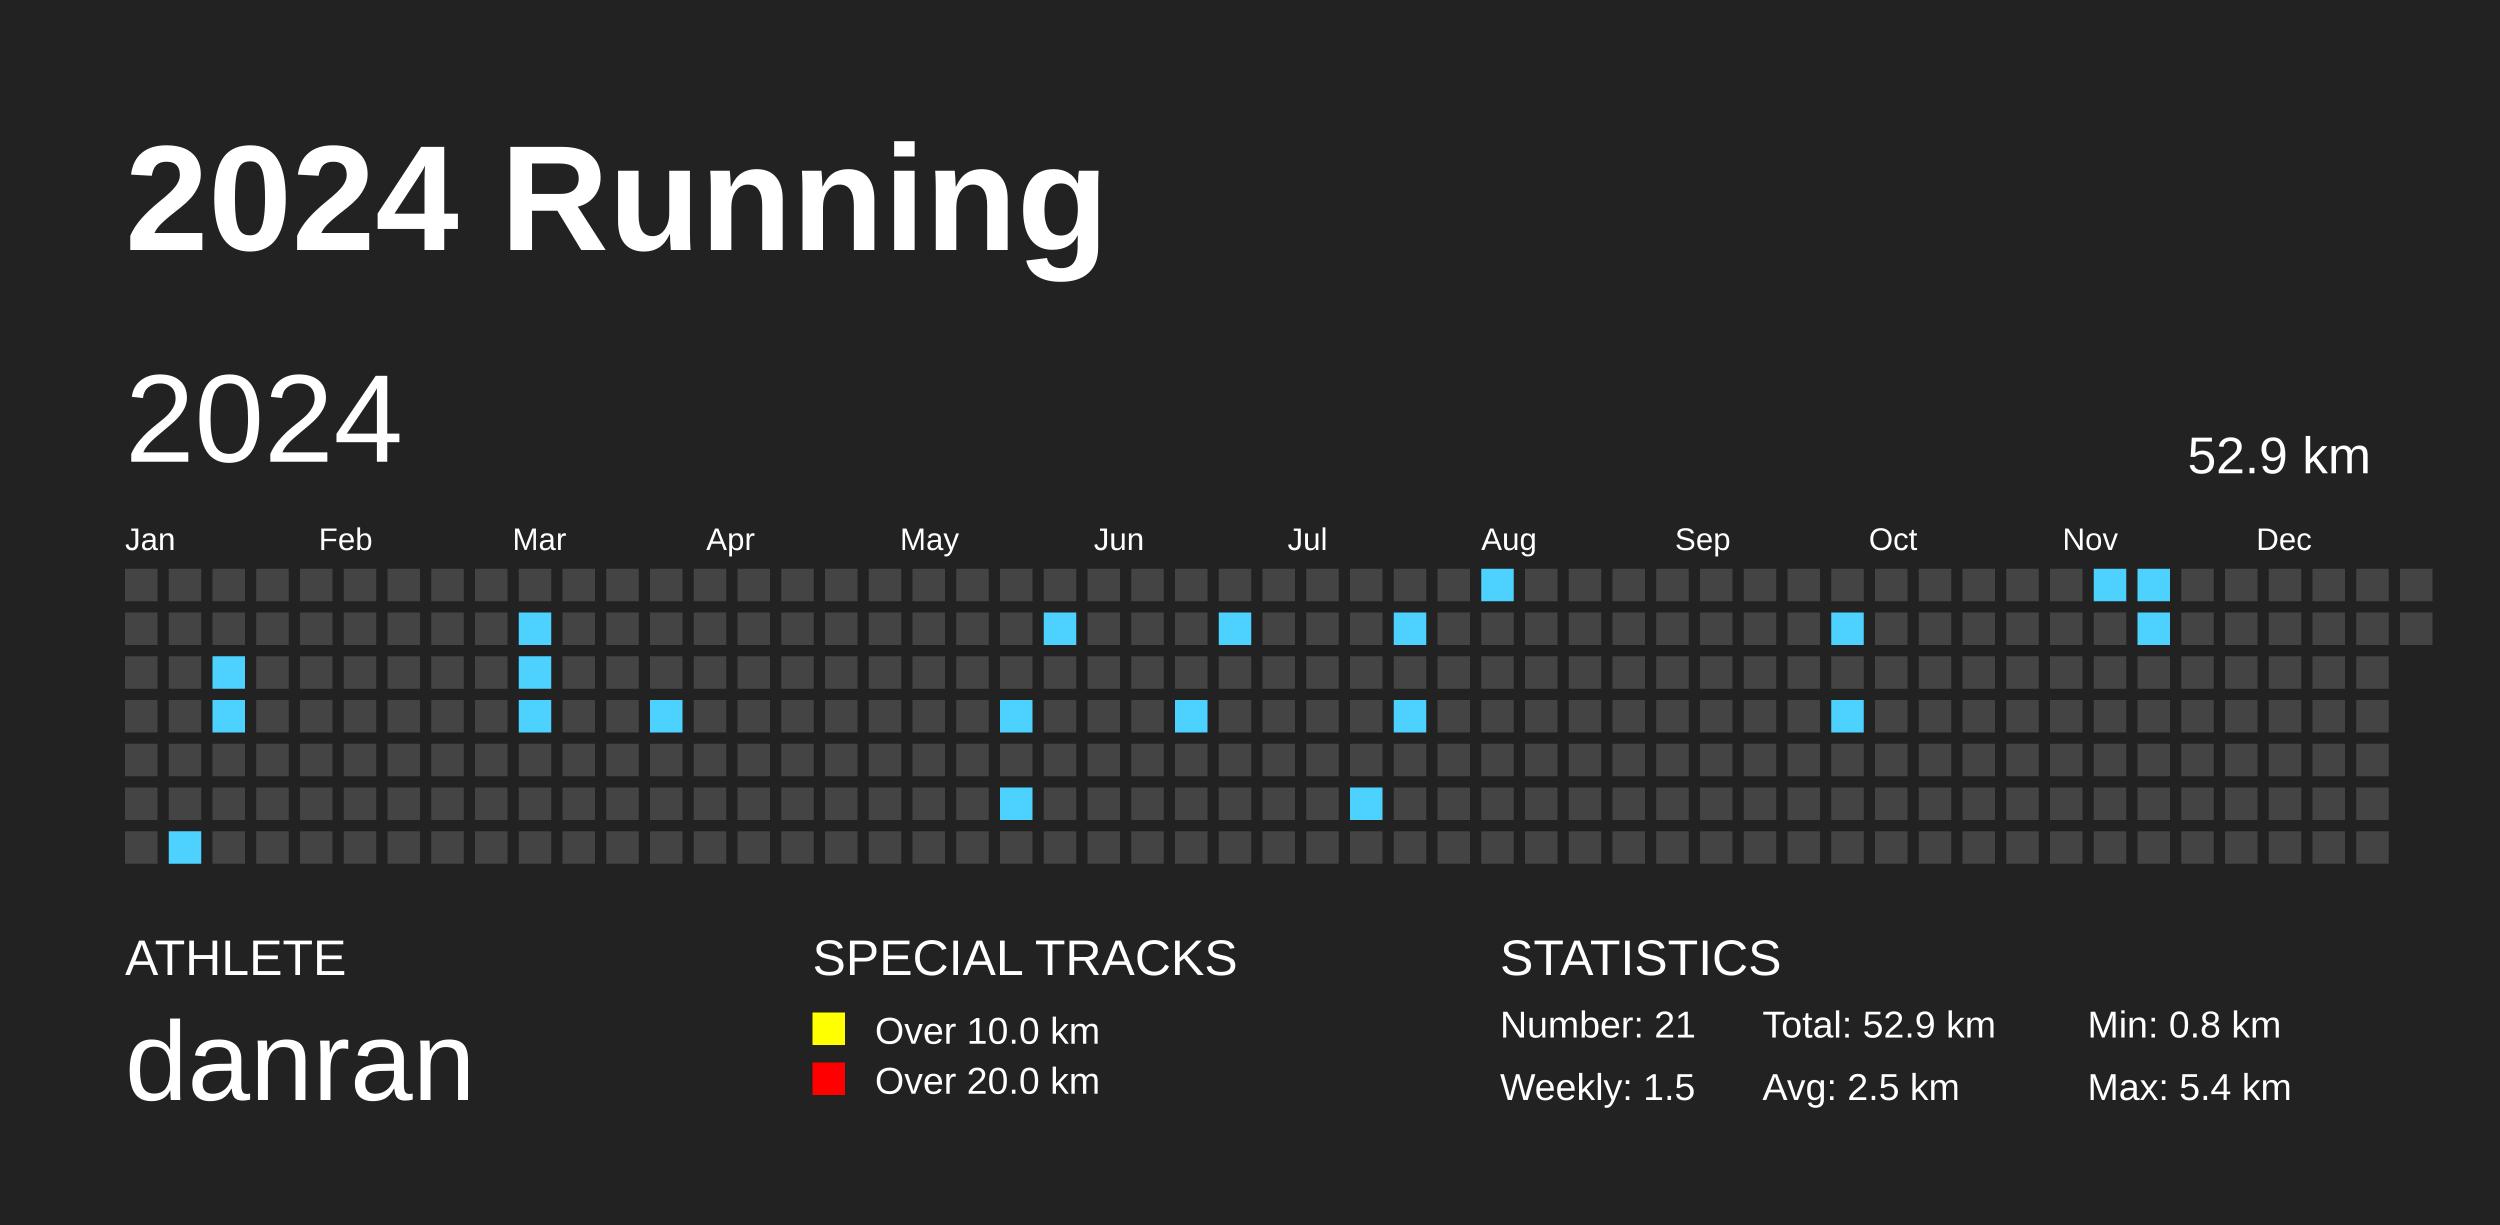
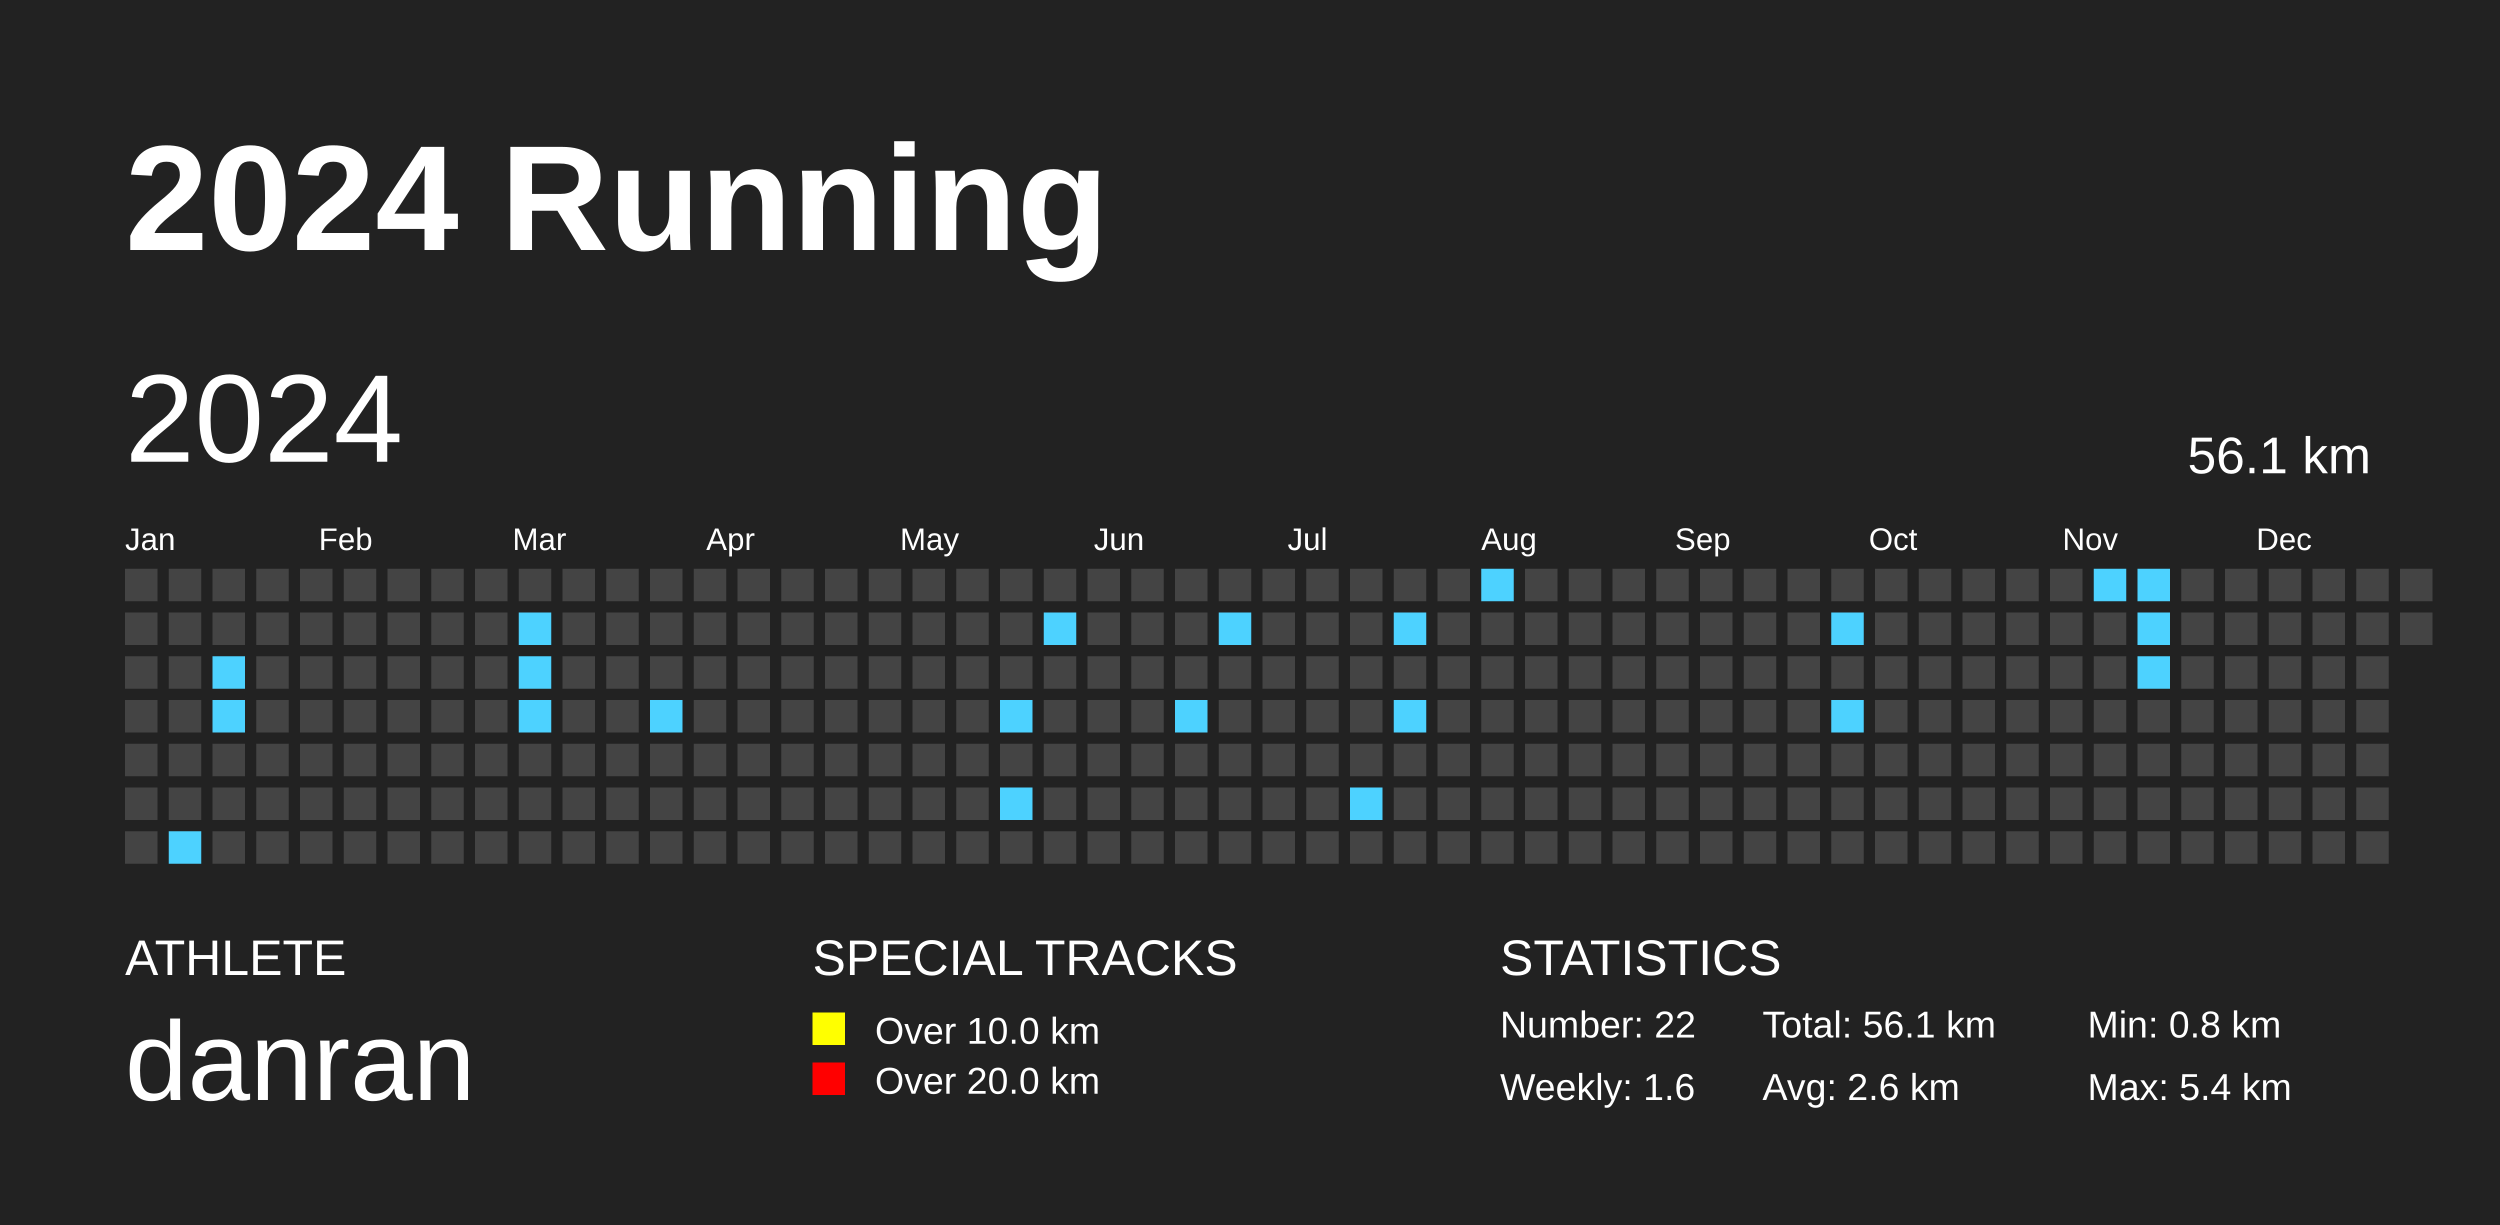
<svg xmlns="http://www.w3.org/2000/svg" baseProfile="full" height="98mm" version="1.1" viewBox="0,0,200,98" width="200mm">
  <defs />
  <rect fill="#222222" height="98" width="200" x="0" y="0" />
  <text fill="#FFFFFF" style="font-size:12px; font-family:Arial; font-weight:bold;" x="10" y="20">2024 Running</text>
  <text fill="#FFFFFF" style="font-size:4px; font-family:Arial" x="10" y="78">ATHLETE</text>
  <text fill="#FFFFFF" style="font-size:9px; font-family:Arial" x="10" y="88">danran</text>
  <text fill="#FFFFFF" style="font-size:4px; font-family:Arial" x="65" y="78">SPECIAL TRACKS</text>
  <rect fill="yellow" height="2.6" width="2.6" x="65" y="81" />
  <text fill="#FFFFFF" style="font-size:3px; font-family:Arial" x="70" y="83.5">Over 10.0 km</text>
  <rect fill="red" height="2.6" width="2.6" x="65" y="85" />
  <text fill="#FFFFFF" style="font-size:3px; font-family:Arial" x="70" y="87.5">Over 20.0 km</text>
  <text fill="#FFFFFF" style="font-size:4px; font-family:Arial" x="120" y="78">STATISTICS</text>
-   <text fill="#FFFFFF" style="font-size:3px; font-family:Arial" x="120" y="83">Number: 21</text>
-   <text fill="#FFFFFF" style="font-size:3px; font-family:Arial" x="120" y="88">Weekly: 1.5</text>
-   <text fill="#FFFFFF" style="font-size:3px; font-family:Arial" x="141" y="83">Total: 52.9 km</text>
-   <text fill="#FFFFFF" style="font-size:3px; font-family:Arial" x="141" y="88">Avg: 2.5 km</text>
+   <text fill="#FFFFFF" style="font-size:3px; font-family:Arial" x="120" y="83">Number: 22</text>
+   <text fill="#FFFFFF" style="font-size:3px; font-family:Arial" x="120" y="88">Weekly: 1.6</text>
+   <text fill="#FFFFFF" style="font-size:3px; font-family:Arial" x="141" y="83">Total: 56.1 km</text>
+   <text fill="#FFFFFF" style="font-size:3px; font-family:Arial" x="141" y="88">Avg: 2.6 km</text>
  <text fill="#FFFFFF" style="font-size:3px; font-family:Arial" x="167" y="83">Min: 0.8 km</text>
  <text fill="#FFFFFF" style="font-size:3px; font-family:Arial" x="167" y="88">Max: 5.4 km</text>
  <text dominant-baseline="hanging" fill="#FFFFFF" style="font-size:10.0px; font-family:Arial;" x="10" y="30">2024</text>
-   <text dominant-baseline="hanging" fill="#FFFFFF" style="font-size:4.125px; font-family:Arial;" x="175" y="35">52.9 km</text>
+   <text dominant-baseline="hanging" fill="#FFFFFF" style="font-size:4.125px; font-family:Arial;" x="175" y="35">56.1 km</text>
  <text fill="#FFFFFF" style="font-size:2.5px; font-family:Arial" x="10.0" y="44">Jan</text>
  <text fill="#FFFFFF" style="font-size:2.5px; font-family:Arial" x="25.5" y="44">Feb</text>
  <text fill="#FFFFFF" style="font-size:2.5px; font-family:Arial" x="41.0" y="44">Mar</text>
  <text fill="#FFFFFF" style="font-size:2.5px; font-family:Arial" x="56.5" y="44">Apr</text>
  <text fill="#FFFFFF" style="font-size:2.5px; font-family:Arial" x="72.0" y="44">May</text>
  <text fill="#FFFFFF" style="font-size:2.5px; font-family:Arial" x="87.5" y="44">Jun</text>
  <text fill="#FFFFFF" style="font-size:2.5px; font-family:Arial" x="103.0" y="44">Jul</text>
  <text fill="#FFFFFF" style="font-size:2.5px; font-family:Arial" x="118.5" y="44">Aug</text>
  <text fill="#FFFFFF" style="font-size:2.5px; font-family:Arial" x="134.0" y="44">Sep</text>
  <text fill="#FFFFFF" style="font-size:2.5px; font-family:Arial" x="149.5" y="44">Oct</text>
  <text fill="#FFFFFF" style="font-size:2.5px; font-family:Arial" x="165.0" y="44">Nov</text>
  <text fill="#FFFFFF" style="font-size:2.5px; font-family:Arial" x="180.5" y="44">Dec</text>
  <rect fill="#444444" height="2.6" width="2.6" x="10.0" y="45.5" />
  <rect fill="#444444" height="2.6" width="2.6" x="10.0" y="49.0" />
  <rect fill="#444444" height="2.6" width="2.6" x="10.0" y="52.5" />
  <rect fill="#444444" height="2.6" width="2.6" x="10.0" y="56.0" />
  <rect fill="#444444" height="2.6" width="2.6" x="10.0" y="59.5" />
  <rect fill="#444444" height="2.6" width="2.6" x="10.0" y="63.0" />
  <rect fill="#444444" height="2.6" width="2.6" x="10.0" y="66.5" />
  <rect fill="#444444" height="2.6" width="2.6" x="13.5" y="45.5" />
  <rect fill="#444444" height="2.6" width="2.6" x="13.5" y="49.0" />
  <rect fill="#444444" height="2.6" width="2.6" x="13.5" y="52.5" />
  <rect fill="#444444" height="2.6" width="2.6" x="13.5" y="56.0" />
  <rect fill="#444444" height="2.6" width="2.6" x="13.5" y="59.5" />
  <rect fill="#444444" height="2.6" width="2.6" x="13.5" y="63.0" />
  <rect fill="#4DD2FF" height="2.6" width="2.6" x="13.5" y="66.5" />
  <rect fill="#444444" height="2.6" width="2.6" x="17.0" y="45.5" />
  <rect fill="#444444" height="2.6" width="2.6" x="17.0" y="49.0" />
  <rect fill="#4DD2FF" height="2.6" width="2.6" x="17.0" y="52.5" />
  <rect fill="#4DD2FF" height="2.6" width="2.6" x="17.0" y="56.0" />
  <rect fill="#444444" height="2.6" width="2.6" x="17.0" y="59.5" />
  <rect fill="#444444" height="2.6" width="2.6" x="17.0" y="63.0" />
  <rect fill="#444444" height="2.6" width="2.6" x="17.0" y="66.5" />
  <rect fill="#444444" height="2.6" width="2.6" x="20.5" y="45.5" />
  <rect fill="#444444" height="2.6" width="2.6" x="20.5" y="49.0" />
  <rect fill="#444444" height="2.6" width="2.6" x="20.5" y="52.5" />
  <rect fill="#444444" height="2.6" width="2.6" x="20.5" y="56.0" />
  <rect fill="#444444" height="2.6" width="2.6" x="20.5" y="59.5" />
  <rect fill="#444444" height="2.6" width="2.6" x="20.5" y="63.0" />
  <rect fill="#444444" height="2.6" width="2.6" x="20.5" y="66.5" />
  <rect fill="#444444" height="2.6" width="2.6" x="24.0" y="45.5" />
  <rect fill="#444444" height="2.6" width="2.6" x="24.0" y="49.0" />
  <rect fill="#444444" height="2.6" width="2.6" x="24.0" y="52.5" />
  <rect fill="#444444" height="2.6" width="2.6" x="24.0" y="56.0" />
  <rect fill="#444444" height="2.6" width="2.6" x="24.0" y="59.5" />
  <rect fill="#444444" height="2.6" width="2.6" x="24.0" y="63.0" />
  <rect fill="#444444" height="2.6" width="2.6" x="24.0" y="66.5" />
  <rect fill="#444444" height="2.6" width="2.6" x="27.5" y="45.5" />
  <rect fill="#444444" height="2.6" width="2.6" x="27.5" y="49.0" />
  <rect fill="#444444" height="2.6" width="2.6" x="27.5" y="52.5" />
  <rect fill="#444444" height="2.6" width="2.6" x="27.5" y="56.0" />
  <rect fill="#444444" height="2.6" width="2.6" x="27.5" y="59.5" />
  <rect fill="#444444" height="2.6" width="2.6" x="27.5" y="63.0" />
  <rect fill="#444444" height="2.6" width="2.6" x="27.5" y="66.5" />
  <rect fill="#444444" height="2.6" width="2.6" x="31.0" y="45.5" />
  <rect fill="#444444" height="2.6" width="2.6" x="31.0" y="49.0" />
  <rect fill="#444444" height="2.6" width="2.6" x="31.0" y="52.5" />
  <rect fill="#444444" height="2.6" width="2.6" x="31.0" y="56.0" />
  <rect fill="#444444" height="2.6" width="2.6" x="31.0" y="59.5" />
  <rect fill="#444444" height="2.6" width="2.6" x="31.0" y="63.0" />
  <rect fill="#444444" height="2.6" width="2.6" x="31.0" y="66.5" />
  <rect fill="#444444" height="2.6" width="2.6" x="34.5" y="45.5" />
  <rect fill="#444444" height="2.6" width="2.6" x="34.5" y="49.0" />
  <rect fill="#444444" height="2.6" width="2.6" x="34.5" y="52.5" />
  <rect fill="#444444" height="2.6" width="2.6" x="34.5" y="56.0" />
  <rect fill="#444444" height="2.6" width="2.6" x="34.5" y="59.5" />
  <rect fill="#444444" height="2.6" width="2.6" x="34.5" y="63.0" />
  <rect fill="#444444" height="2.6" width="2.6" x="34.5" y="66.5" />
  <rect fill="#444444" height="2.6" width="2.6" x="38.0" y="45.5" />
  <rect fill="#444444" height="2.6" width="2.6" x="38.0" y="49.0" />
  <rect fill="#444444" height="2.6" width="2.6" x="38.0" y="52.5" />
  <rect fill="#444444" height="2.6" width="2.6" x="38.0" y="56.0" />
  <rect fill="#444444" height="2.6" width="2.6" x="38.0" y="59.5" />
  <rect fill="#444444" height="2.6" width="2.6" x="38.0" y="63.0" />
  <rect fill="#444444" height="2.6" width="2.6" x="38.0" y="66.5" />
  <rect fill="#444444" height="2.6" width="2.6" x="41.5" y="45.5" />
  <rect fill="#4DD2FF" height="2.6" width="2.6" x="41.5" y="49.0" />
  <rect fill="#4DD2FF" height="2.6" width="2.6" x="41.5" y="52.5" />
  <rect fill="#4DD2FF" height="2.6" width="2.6" x="41.5" y="56.0" />
  <rect fill="#444444" height="2.6" width="2.6" x="41.5" y="59.5" />
  <rect fill="#444444" height="2.6" width="2.6" x="41.5" y="63.0" />
  <rect fill="#444444" height="2.6" width="2.6" x="41.5" y="66.5" />
  <rect fill="#444444" height="2.6" width="2.6" x="45.0" y="45.5" />
  <rect fill="#444444" height="2.6" width="2.6" x="45.0" y="49.0" />
  <rect fill="#444444" height="2.6" width="2.6" x="45.0" y="52.5" />
  <rect fill="#444444" height="2.6" width="2.6" x="45.0" y="56.0" />
  <rect fill="#444444" height="2.6" width="2.6" x="45.0" y="59.5" />
  <rect fill="#444444" height="2.6" width="2.6" x="45.0" y="63.0" />
  <rect fill="#444444" height="2.6" width="2.6" x="45.0" y="66.5" />
  <rect fill="#444444" height="2.6" width="2.6" x="48.5" y="45.5" />
  <rect fill="#444444" height="2.6" width="2.6" x="48.5" y="49.0" />
  <rect fill="#444444" height="2.6" width="2.6" x="48.5" y="52.5" />
  <rect fill="#444444" height="2.6" width="2.6" x="48.5" y="56.0" />
  <rect fill="#444444" height="2.6" width="2.6" x="48.5" y="59.5" />
  <rect fill="#444444" height="2.6" width="2.6" x="48.5" y="63.0" />
  <rect fill="#444444" height="2.6" width="2.6" x="48.5" y="66.5" />
  <rect fill="#444444" height="2.6" width="2.6" x="52.0" y="45.5" />
  <rect fill="#444444" height="2.6" width="2.6" x="52.0" y="49.0" />
  <rect fill="#444444" height="2.6" width="2.6" x="52.0" y="52.5" />
  <rect fill="#4DD2FF" height="2.6" width="2.6" x="52.0" y="56.0" />
  <rect fill="#444444" height="2.6" width="2.6" x="52.0" y="59.5" />
  <rect fill="#444444" height="2.6" width="2.6" x="52.0" y="63.0" />
  <rect fill="#444444" height="2.6" width="2.6" x="52.0" y="66.5" />
  <rect fill="#444444" height="2.6" width="2.6" x="55.5" y="45.5" />
  <rect fill="#444444" height="2.6" width="2.6" x="55.5" y="49.0" />
  <rect fill="#444444" height="2.6" width="2.6" x="55.5" y="52.5" />
  <rect fill="#444444" height="2.6" width="2.6" x="55.5" y="56.0" />
  <rect fill="#444444" height="2.6" width="2.6" x="55.5" y="59.5" />
  <rect fill="#444444" height="2.6" width="2.6" x="55.5" y="63.0" />
  <rect fill="#444444" height="2.6" width="2.6" x="55.5" y="66.5" />
  <rect fill="#444444" height="2.6" width="2.6" x="59.0" y="45.5" />
  <rect fill="#444444" height="2.6" width="2.6" x="59.0" y="49.0" />
  <rect fill="#444444" height="2.6" width="2.6" x="59.0" y="52.5" />
  <rect fill="#444444" height="2.6" width="2.6" x="59.0" y="56.0" />
  <rect fill="#444444" height="2.6" width="2.6" x="59.0" y="59.5" />
  <rect fill="#444444" height="2.6" width="2.6" x="59.0" y="63.0" />
  <rect fill="#444444" height="2.6" width="2.6" x="59.0" y="66.5" />
  <rect fill="#444444" height="2.6" width="2.6" x="62.5" y="45.5" />
  <rect fill="#444444" height="2.6" width="2.6" x="62.5" y="49.0" />
  <rect fill="#444444" height="2.6" width="2.6" x="62.5" y="52.5" />
  <rect fill="#444444" height="2.6" width="2.6" x="62.5" y="56.0" />
  <rect fill="#444444" height="2.6" width="2.6" x="62.5" y="59.5" />
  <rect fill="#444444" height="2.6" width="2.6" x="62.5" y="63.0" />
  <rect fill="#444444" height="2.6" width="2.6" x="62.5" y="66.5" />
  <rect fill="#444444" height="2.6" width="2.6" x="66.0" y="45.5" />
  <rect fill="#444444" height="2.6" width="2.6" x="66.0" y="49.0" />
  <rect fill="#444444" height="2.6" width="2.6" x="66.0" y="52.5" />
  <rect fill="#444444" height="2.6" width="2.6" x="66.0" y="56.0" />
  <rect fill="#444444" height="2.6" width="2.6" x="66.0" y="59.5" />
  <rect fill="#444444" height="2.6" width="2.6" x="66.0" y="63.0" />
  <rect fill="#444444" height="2.6" width="2.6" x="66.0" y="66.5" />
  <rect fill="#444444" height="2.6" width="2.6" x="69.5" y="45.5" />
  <rect fill="#444444" height="2.6" width="2.6" x="69.5" y="49.0" />
  <rect fill="#444444" height="2.6" width="2.6" x="69.5" y="52.5" />
  <rect fill="#444444" height="2.6" width="2.6" x="69.5" y="56.0" />
  <rect fill="#444444" height="2.6" width="2.6" x="69.5" y="59.5" />
  <rect fill="#444444" height="2.6" width="2.6" x="69.5" y="63.0" />
  <rect fill="#444444" height="2.6" width="2.6" x="69.5" y="66.5" />
  <rect fill="#444444" height="2.6" width="2.6" x="73.0" y="45.5" />
  <rect fill="#444444" height="2.6" width="2.6" x="73.0" y="49.0" />
  <rect fill="#444444" height="2.6" width="2.6" x="73.0" y="52.5" />
  <rect fill="#444444" height="2.6" width="2.6" x="73.0" y="56.0" />
  <rect fill="#444444" height="2.6" width="2.6" x="73.0" y="59.5" />
  <rect fill="#444444" height="2.6" width="2.6" x="73.0" y="63.0" />
  <rect fill="#444444" height="2.6" width="2.6" x="73.0" y="66.5" />
  <rect fill="#444444" height="2.6" width="2.6" x="76.5" y="45.5" />
  <rect fill="#444444" height="2.6" width="2.6" x="76.5" y="49.0" />
  <rect fill="#444444" height="2.6" width="2.6" x="76.5" y="52.5" />
  <rect fill="#444444" height="2.6" width="2.6" x="76.5" y="56.0" />
  <rect fill="#444444" height="2.6" width="2.6" x="76.5" y="59.5" />
  <rect fill="#444444" height="2.6" width="2.6" x="76.5" y="63.0" />
  <rect fill="#444444" height="2.6" width="2.6" x="76.5" y="66.5" />
  <rect fill="#444444" height="2.6" width="2.6" x="80.0" y="45.5" />
  <rect fill="#444444" height="2.6" width="2.6" x="80.0" y="49.0" />
  <rect fill="#444444" height="2.6" width="2.6" x="80.0" y="52.5" />
  <rect fill="#4DD2FF" height="2.6" width="2.6" x="80.0" y="56.0" />
  <rect fill="#444444" height="2.6" width="2.6" x="80.0" y="59.5" />
  <rect fill="#4DD2FF" height="2.6" width="2.6" x="80.0" y="63.0" />
  <rect fill="#444444" height="2.6" width="2.6" x="80.0" y="66.5" />
  <rect fill="#444444" height="2.6" width="2.6" x="83.5" y="45.5" />
  <rect fill="#4DD2FF" height="2.6" width="2.6" x="83.5" y="49.0" />
  <rect fill="#444444" height="2.6" width="2.6" x="83.5" y="52.5" />
  <rect fill="#444444" height="2.6" width="2.6" x="83.5" y="56.0" />
  <rect fill="#444444" height="2.6" width="2.6" x="83.5" y="59.5" />
  <rect fill="#444444" height="2.6" width="2.6" x="83.5" y="63.0" />
  <rect fill="#444444" height="2.6" width="2.6" x="83.5" y="66.5" />
  <rect fill="#444444" height="2.6" width="2.6" x="87.0" y="45.5" />
  <rect fill="#444444" height="2.6" width="2.6" x="87.0" y="49.0" />
  <rect fill="#444444" height="2.6" width="2.6" x="87.0" y="52.5" />
  <rect fill="#444444" height="2.6" width="2.6" x="87.0" y="56.0" />
  <rect fill="#444444" height="2.6" width="2.6" x="87.0" y="59.5" />
  <rect fill="#444444" height="2.6" width="2.6" x="87.0" y="63.0" />
  <rect fill="#444444" height="2.6" width="2.6" x="87.0" y="66.5" />
  <rect fill="#444444" height="2.6" width="2.6" x="90.5" y="45.5" />
  <rect fill="#444444" height="2.6" width="2.6" x="90.5" y="49.0" />
  <rect fill="#444444" height="2.6" width="2.6" x="90.5" y="52.5" />
  <rect fill="#444444" height="2.6" width="2.6" x="90.5" y="56.0" />
  <rect fill="#444444" height="2.6" width="2.6" x="90.5" y="59.5" />
  <rect fill="#444444" height="2.6" width="2.6" x="90.5" y="63.0" />
  <rect fill="#444444" height="2.6" width="2.6" x="90.5" y="66.5" />
  <rect fill="#444444" height="2.6" width="2.6" x="94.0" y="45.5" />
  <rect fill="#444444" height="2.6" width="2.6" x="94.0" y="49.0" />
  <rect fill="#444444" height="2.6" width="2.6" x="94.0" y="52.5" />
  <rect fill="#4DD2FF" height="2.6" width="2.6" x="94.0" y="56.0" />
  <rect fill="#444444" height="2.6" width="2.6" x="94.0" y="59.5" />
  <rect fill="#444444" height="2.6" width="2.6" x="94.0" y="63.0" />
  <rect fill="#444444" height="2.6" width="2.6" x="94.0" y="66.5" />
  <rect fill="#444444" height="2.6" width="2.6" x="97.5" y="45.5" />
  <rect fill="#4DD2FF" height="2.6" width="2.6" x="97.5" y="49.0" />
  <rect fill="#444444" height="2.6" width="2.6" x="97.5" y="52.5" />
  <rect fill="#444444" height="2.6" width="2.6" x="97.5" y="56.0" />
  <rect fill="#444444" height="2.6" width="2.6" x="97.5" y="59.5" />
  <rect fill="#444444" height="2.6" width="2.6" x="97.5" y="63.0" />
  <rect fill="#444444" height="2.6" width="2.6" x="97.5" y="66.5" />
  <rect fill="#444444" height="2.6" width="2.6" x="101.0" y="45.5" />
  <rect fill="#444444" height="2.6" width="2.6" x="101.0" y="49.0" />
  <rect fill="#444444" height="2.6" width="2.6" x="101.0" y="52.5" />
  <rect fill="#444444" height="2.6" width="2.6" x="101.0" y="56.0" />
  <rect fill="#444444" height="2.6" width="2.6" x="101.0" y="59.5" />
  <rect fill="#444444" height="2.6" width="2.6" x="101.0" y="63.0" />
  <rect fill="#444444" height="2.6" width="2.6" x="101.0" y="66.5" />
  <rect fill="#444444" height="2.6" width="2.6" x="104.5" y="45.5" />
  <rect fill="#444444" height="2.6" width="2.6" x="104.5" y="49.0" />
  <rect fill="#444444" height="2.6" width="2.6" x="104.5" y="52.5" />
  <rect fill="#444444" height="2.6" width="2.6" x="104.5" y="56.0" />
  <rect fill="#444444" height="2.6" width="2.6" x="104.5" y="59.5" />
  <rect fill="#444444" height="2.6" width="2.6" x="104.5" y="63.0" />
  <rect fill="#444444" height="2.6" width="2.6" x="104.5" y="66.5" />
  <rect fill="#444444" height="2.6" width="2.6" x="108.0" y="45.5" />
  <rect fill="#444444" height="2.6" width="2.6" x="108.0" y="49.0" />
  <rect fill="#444444" height="2.6" width="2.6" x="108.0" y="52.5" />
  <rect fill="#444444" height="2.6" width="2.6" x="108.0" y="56.0" />
  <rect fill="#444444" height="2.6" width="2.6" x="108.0" y="59.5" />
  <rect fill="#4DD2FF" height="2.6" width="2.6" x="108.0" y="63.0" />
  <rect fill="#444444" height="2.6" width="2.6" x="108.0" y="66.5" />
  <rect fill="#444444" height="2.6" width="2.6" x="111.5" y="45.5" />
  <rect fill="#4DD2FF" height="2.6" width="2.6" x="111.5" y="49.0" />
  <rect fill="#444444" height="2.6" width="2.6" x="111.5" y="52.5" />
  <rect fill="#4DD2FF" height="2.6" width="2.6" x="111.5" y="56.0" />
  <rect fill="#444444" height="2.6" width="2.6" x="111.5" y="59.5" />
  <rect fill="#444444" height="2.6" width="2.6" x="111.5" y="63.0" />
  <rect fill="#444444" height="2.6" width="2.6" x="111.5" y="66.5" />
  <rect fill="#444444" height="2.6" width="2.6" x="115.0" y="45.5" />
  <rect fill="#444444" height="2.6" width="2.6" x="115.0" y="49.0" />
  <rect fill="#444444" height="2.6" width="2.6" x="115.0" y="52.5" />
  <rect fill="#444444" height="2.6" width="2.6" x="115.0" y="56.0" />
  <rect fill="#444444" height="2.6" width="2.6" x="115.0" y="59.5" />
  <rect fill="#444444" height="2.6" width="2.6" x="115.0" y="63.0" />
  <rect fill="#444444" height="2.6" width="2.6" x="115.0" y="66.5" />
  <rect fill="#4DD2FF" height="2.6" width="2.6" x="118.5" y="45.5" />
  <rect fill="#444444" height="2.6" width="2.6" x="118.5" y="49.0" />
  <rect fill="#444444" height="2.6" width="2.6" x="118.5" y="52.5" />
  <rect fill="#444444" height="2.6" width="2.6" x="118.5" y="56.0" />
  <rect fill="#444444" height="2.6" width="2.6" x="118.5" y="59.5" />
  <rect fill="#444444" height="2.6" width="2.6" x="118.5" y="63.0" />
  <rect fill="#444444" height="2.6" width="2.6" x="118.5" y="66.5" />
  <rect fill="#444444" height="2.6" width="2.6" x="122.0" y="45.5" />
  <rect fill="#444444" height="2.6" width="2.6" x="122.0" y="49.0" />
  <rect fill="#444444" height="2.6" width="2.6" x="122.0" y="52.5" />
  <rect fill="#444444" height="2.6" width="2.6" x="122.0" y="56.0" />
  <rect fill="#444444" height="2.6" width="2.6" x="122.0" y="59.5" />
  <rect fill="#444444" height="2.6" width="2.6" x="122.0" y="63.0" />
  <rect fill="#444444" height="2.6" width="2.6" x="122.0" y="66.5" />
  <rect fill="#444444" height="2.6" width="2.6" x="125.5" y="45.5" />
  <rect fill="#444444" height="2.6" width="2.6" x="125.5" y="49.0" />
  <rect fill="#444444" height="2.6" width="2.6" x="125.5" y="52.5" />
  <rect fill="#444444" height="2.6" width="2.6" x="125.5" y="56.0" />
  <rect fill="#444444" height="2.6" width="2.6" x="125.5" y="59.5" />
  <rect fill="#444444" height="2.6" width="2.6" x="125.5" y="63.0" />
  <rect fill="#444444" height="2.6" width="2.6" x="125.5" y="66.5" />
  <rect fill="#444444" height="2.6" width="2.6" x="129.0" y="45.5" />
  <rect fill="#444444" height="2.6" width="2.6" x="129.0" y="49.0" />
  <rect fill="#444444" height="2.6" width="2.6" x="129.0" y="52.5" />
  <rect fill="#444444" height="2.6" width="2.6" x="129.0" y="56.0" />
  <rect fill="#444444" height="2.6" width="2.6" x="129.0" y="59.5" />
  <rect fill="#444444" height="2.6" width="2.6" x="129.0" y="63.0" />
  <rect fill="#444444" height="2.6" width="2.6" x="129.0" y="66.5" />
  <rect fill="#444444" height="2.6" width="2.6" x="132.5" y="45.5" />
  <rect fill="#444444" height="2.6" width="2.6" x="132.5" y="49.0" />
  <rect fill="#444444" height="2.6" width="2.6" x="132.5" y="52.5" />
  <rect fill="#444444" height="2.6" width="2.6" x="132.5" y="56.0" />
  <rect fill="#444444" height="2.6" width="2.6" x="132.5" y="59.5" />
  <rect fill="#444444" height="2.6" width="2.6" x="132.5" y="63.0" />
  <rect fill="#444444" height="2.6" width="2.6" x="132.5" y="66.5" />
  <rect fill="#444444" height="2.6" width="2.6" x="136.0" y="45.5" />
  <rect fill="#444444" height="2.6" width="2.6" x="136.0" y="49.0" />
  <rect fill="#444444" height="2.6" width="2.6" x="136.0" y="52.5" />
  <rect fill="#444444" height="2.6" width="2.6" x="136.0" y="56.0" />
  <rect fill="#444444" height="2.6" width="2.6" x="136.0" y="59.5" />
  <rect fill="#444444" height="2.6" width="2.6" x="136.0" y="63.0" />
  <rect fill="#444444" height="2.6" width="2.6" x="136.0" y="66.5" />
  <rect fill="#444444" height="2.6" width="2.6" x="139.5" y="45.5" />
  <rect fill="#444444" height="2.6" width="2.6" x="139.5" y="49.0" />
  <rect fill="#444444" height="2.6" width="2.6" x="139.5" y="52.5" />
  <rect fill="#444444" height="2.6" width="2.6" x="139.5" y="56.0" />
  <rect fill="#444444" height="2.6" width="2.6" x="139.5" y="59.5" />
  <rect fill="#444444" height="2.6" width="2.6" x="139.5" y="63.0" />
  <rect fill="#444444" height="2.6" width="2.6" x="139.5" y="66.5" />
  <rect fill="#444444" height="2.6" width="2.6" x="143.0" y="45.5" />
  <rect fill="#444444" height="2.6" width="2.6" x="143.0" y="49.0" />
  <rect fill="#444444" height="2.6" width="2.6" x="143.0" y="52.5" />
  <rect fill="#444444" height="2.6" width="2.6" x="143.0" y="56.0" />
  <rect fill="#444444" height="2.6" width="2.6" x="143.0" y="59.5" />
  <rect fill="#444444" height="2.6" width="2.6" x="143.0" y="63.0" />
  <rect fill="#444444" height="2.6" width="2.6" x="143.0" y="66.5" />
  <rect fill="#444444" height="2.6" width="2.6" x="146.5" y="45.5" />
  <rect fill="#4DD2FF" height="2.6" width="2.6" x="146.5" y="49.0" />
  <rect fill="#444444" height="2.6" width="2.6" x="146.5" y="52.5" />
  <rect fill="#4DD2FF" height="2.6" width="2.6" x="146.5" y="56.0" />
  <rect fill="#444444" height="2.6" width="2.6" x="146.5" y="59.5" />
  <rect fill="#444444" height="2.6" width="2.6" x="146.5" y="63.0" />
  <rect fill="#444444" height="2.6" width="2.6" x="146.5" y="66.5" />
  <rect fill="#444444" height="2.6" width="2.6" x="150.0" y="45.5" />
  <rect fill="#444444" height="2.6" width="2.6" x="150.0" y="49.0" />
  <rect fill="#444444" height="2.6" width="2.6" x="150.0" y="52.5" />
  <rect fill="#444444" height="2.6" width="2.6" x="150.0" y="56.0" />
  <rect fill="#444444" height="2.6" width="2.6" x="150.0" y="59.5" />
  <rect fill="#444444" height="2.6" width="2.6" x="150.0" y="63.0" />
  <rect fill="#444444" height="2.6" width="2.6" x="150.0" y="66.5" />
  <rect fill="#444444" height="2.6" width="2.6" x="153.5" y="45.5" />
  <rect fill="#444444" height="2.6" width="2.6" x="153.5" y="49.0" />
  <rect fill="#444444" height="2.6" width="2.6" x="153.5" y="52.5" />
  <rect fill="#444444" height="2.6" width="2.6" x="153.5" y="56.0" />
  <rect fill="#444444" height="2.6" width="2.6" x="153.5" y="59.5" />
  <rect fill="#444444" height="2.6" width="2.6" x="153.5" y="63.0" />
  <rect fill="#444444" height="2.6" width="2.6" x="153.5" y="66.5" />
  <rect fill="#444444" height="2.6" width="2.6" x="157.0" y="45.5" />
  <rect fill="#444444" height="2.6" width="2.6" x="157.0" y="49.0" />
  <rect fill="#444444" height="2.6" width="2.6" x="157.0" y="52.5" />
  <rect fill="#444444" height="2.6" width="2.6" x="157.0" y="56.0" />
  <rect fill="#444444" height="2.6" width="2.6" x="157.0" y="59.5" />
  <rect fill="#444444" height="2.6" width="2.6" x="157.0" y="63.0" />
  <rect fill="#444444" height="2.6" width="2.6" x="157.0" y="66.5" />
  <rect fill="#444444" height="2.6" width="2.6" x="160.5" y="45.5" />
  <rect fill="#444444" height="2.6" width="2.6" x="160.5" y="49.0" />
  <rect fill="#444444" height="2.6" width="2.6" x="160.5" y="52.5" />
  <rect fill="#444444" height="2.6" width="2.6" x="160.5" y="56.0" />
  <rect fill="#444444" height="2.6" width="2.6" x="160.5" y="59.5" />
  <rect fill="#444444" height="2.6" width="2.6" x="160.5" y="63.0" />
  <rect fill="#444444" height="2.6" width="2.6" x="160.5" y="66.5" />
  <rect fill="#444444" height="2.6" width="2.6" x="164.0" y="45.5" />
  <rect fill="#444444" height="2.6" width="2.6" x="164.0" y="49.0" />
  <rect fill="#444444" height="2.6" width="2.6" x="164.0" y="52.5" />
  <rect fill="#444444" height="2.6" width="2.6" x="164.0" y="56.0" />
  <rect fill="#444444" height="2.6" width="2.6" x="164.0" y="59.5" />
  <rect fill="#444444" height="2.6" width="2.6" x="164.0" y="63.0" />
  <rect fill="#444444" height="2.6" width="2.6" x="164.0" y="66.5" />
  <rect fill="#4DD2FF" height="2.6" width="2.6" x="167.5" y="45.5" />
  <rect fill="#444444" height="2.6" width="2.6" x="167.5" y="49.0" />
  <rect fill="#444444" height="2.6" width="2.6" x="167.5" y="52.5" />
  <rect fill="#444444" height="2.6" width="2.6" x="167.5" y="56.0" />
  <rect fill="#444444" height="2.6" width="2.6" x="167.5" y="59.5" />
  <rect fill="#444444" height="2.6" width="2.6" x="167.5" y="63.0" />
  <rect fill="#444444" height="2.6" width="2.6" x="167.5" y="66.5" />
  <rect fill="#4DD2FF" height="2.6" width="2.6" x="171.0" y="45.5" />
  <rect fill="#4DD2FF" height="2.6" width="2.6" x="171.0" y="49.0" />
-   <rect fill="#444444" height="2.6" width="2.6" x="171.0" y="52.5" />
+   <rect fill="#4DD2FF" height="2.6" width="2.6" x="171.0" y="52.5" />
  <rect fill="#444444" height="2.6" width="2.6" x="171.0" y="56.0" />
  <rect fill="#444444" height="2.6" width="2.6" x="171.0" y="59.5" />
  <rect fill="#444444" height="2.6" width="2.6" x="171.0" y="63.0" />
  <rect fill="#444444" height="2.6" width="2.6" x="171.0" y="66.5" />
  <rect fill="#444444" height="2.6" width="2.6" x="174.5" y="45.5" />
  <rect fill="#444444" height="2.6" width="2.6" x="174.5" y="49.0" />
  <rect fill="#444444" height="2.6" width="2.6" x="174.5" y="52.5" />
  <rect fill="#444444" height="2.6" width="2.6" x="174.5" y="56.0" />
  <rect fill="#444444" height="2.6" width="2.6" x="174.5" y="59.5" />
  <rect fill="#444444" height="2.6" width="2.6" x="174.5" y="63.0" />
  <rect fill="#444444" height="2.6" width="2.6" x="174.5" y="66.5" />
  <rect fill="#444444" height="2.6" width="2.6" x="178.0" y="45.5" />
  <rect fill="#444444" height="2.6" width="2.6" x="178.0" y="49.0" />
  <rect fill="#444444" height="2.6" width="2.6" x="178.0" y="52.5" />
  <rect fill="#444444" height="2.6" width="2.6" x="178.0" y="56.0" />
  <rect fill="#444444" height="2.6" width="2.6" x="178.0" y="59.5" />
  <rect fill="#444444" height="2.6" width="2.6" x="178.0" y="63.0" />
  <rect fill="#444444" height="2.6" width="2.6" x="178.0" y="66.5" />
  <rect fill="#444444" height="2.6" width="2.6" x="181.5" y="45.5" />
  <rect fill="#444444" height="2.6" width="2.6" x="181.5" y="49.0" />
  <rect fill="#444444" height="2.6" width="2.6" x="181.5" y="52.5" />
  <rect fill="#444444" height="2.6" width="2.6" x="181.5" y="56.0" />
  <rect fill="#444444" height="2.6" width="2.6" x="181.5" y="59.5" />
  <rect fill="#444444" height="2.6" width="2.6" x="181.5" y="63.0" />
  <rect fill="#444444" height="2.6" width="2.6" x="181.5" y="66.5" />
  <rect fill="#444444" height="2.6" width="2.6" x="185.0" y="45.5" />
  <rect fill="#444444" height="2.6" width="2.6" x="185.0" y="49.0" />
  <rect fill="#444444" height="2.6" width="2.6" x="185.0" y="52.5" />
  <rect fill="#444444" height="2.6" width="2.6" x="185.0" y="56.0" />
  <rect fill="#444444" height="2.6" width="2.6" x="185.0" y="59.5" />
  <rect fill="#444444" height="2.6" width="2.6" x="185.0" y="63.0" />
  <rect fill="#444444" height="2.6" width="2.6" x="185.0" y="66.5" />
  <rect fill="#444444" height="2.6" width="2.6" x="188.5" y="45.5" />
  <rect fill="#444444" height="2.6" width="2.6" x="188.5" y="49.0" />
  <rect fill="#444444" height="2.6" width="2.6" x="188.5" y="52.5" />
  <rect fill="#444444" height="2.6" width="2.6" x="188.5" y="56.0" />
  <rect fill="#444444" height="2.6" width="2.6" x="188.5" y="59.5" />
  <rect fill="#444444" height="2.6" width="2.6" x="188.5" y="63.0" />
  <rect fill="#444444" height="2.6" width="2.6" x="188.5" y="66.5" />
  <rect fill="#444444" height="2.6" width="2.6" x="192.0" y="45.5" />
  <rect fill="#444444" height="2.6" width="2.6" x="192.0" y="49.0" />
</svg>
